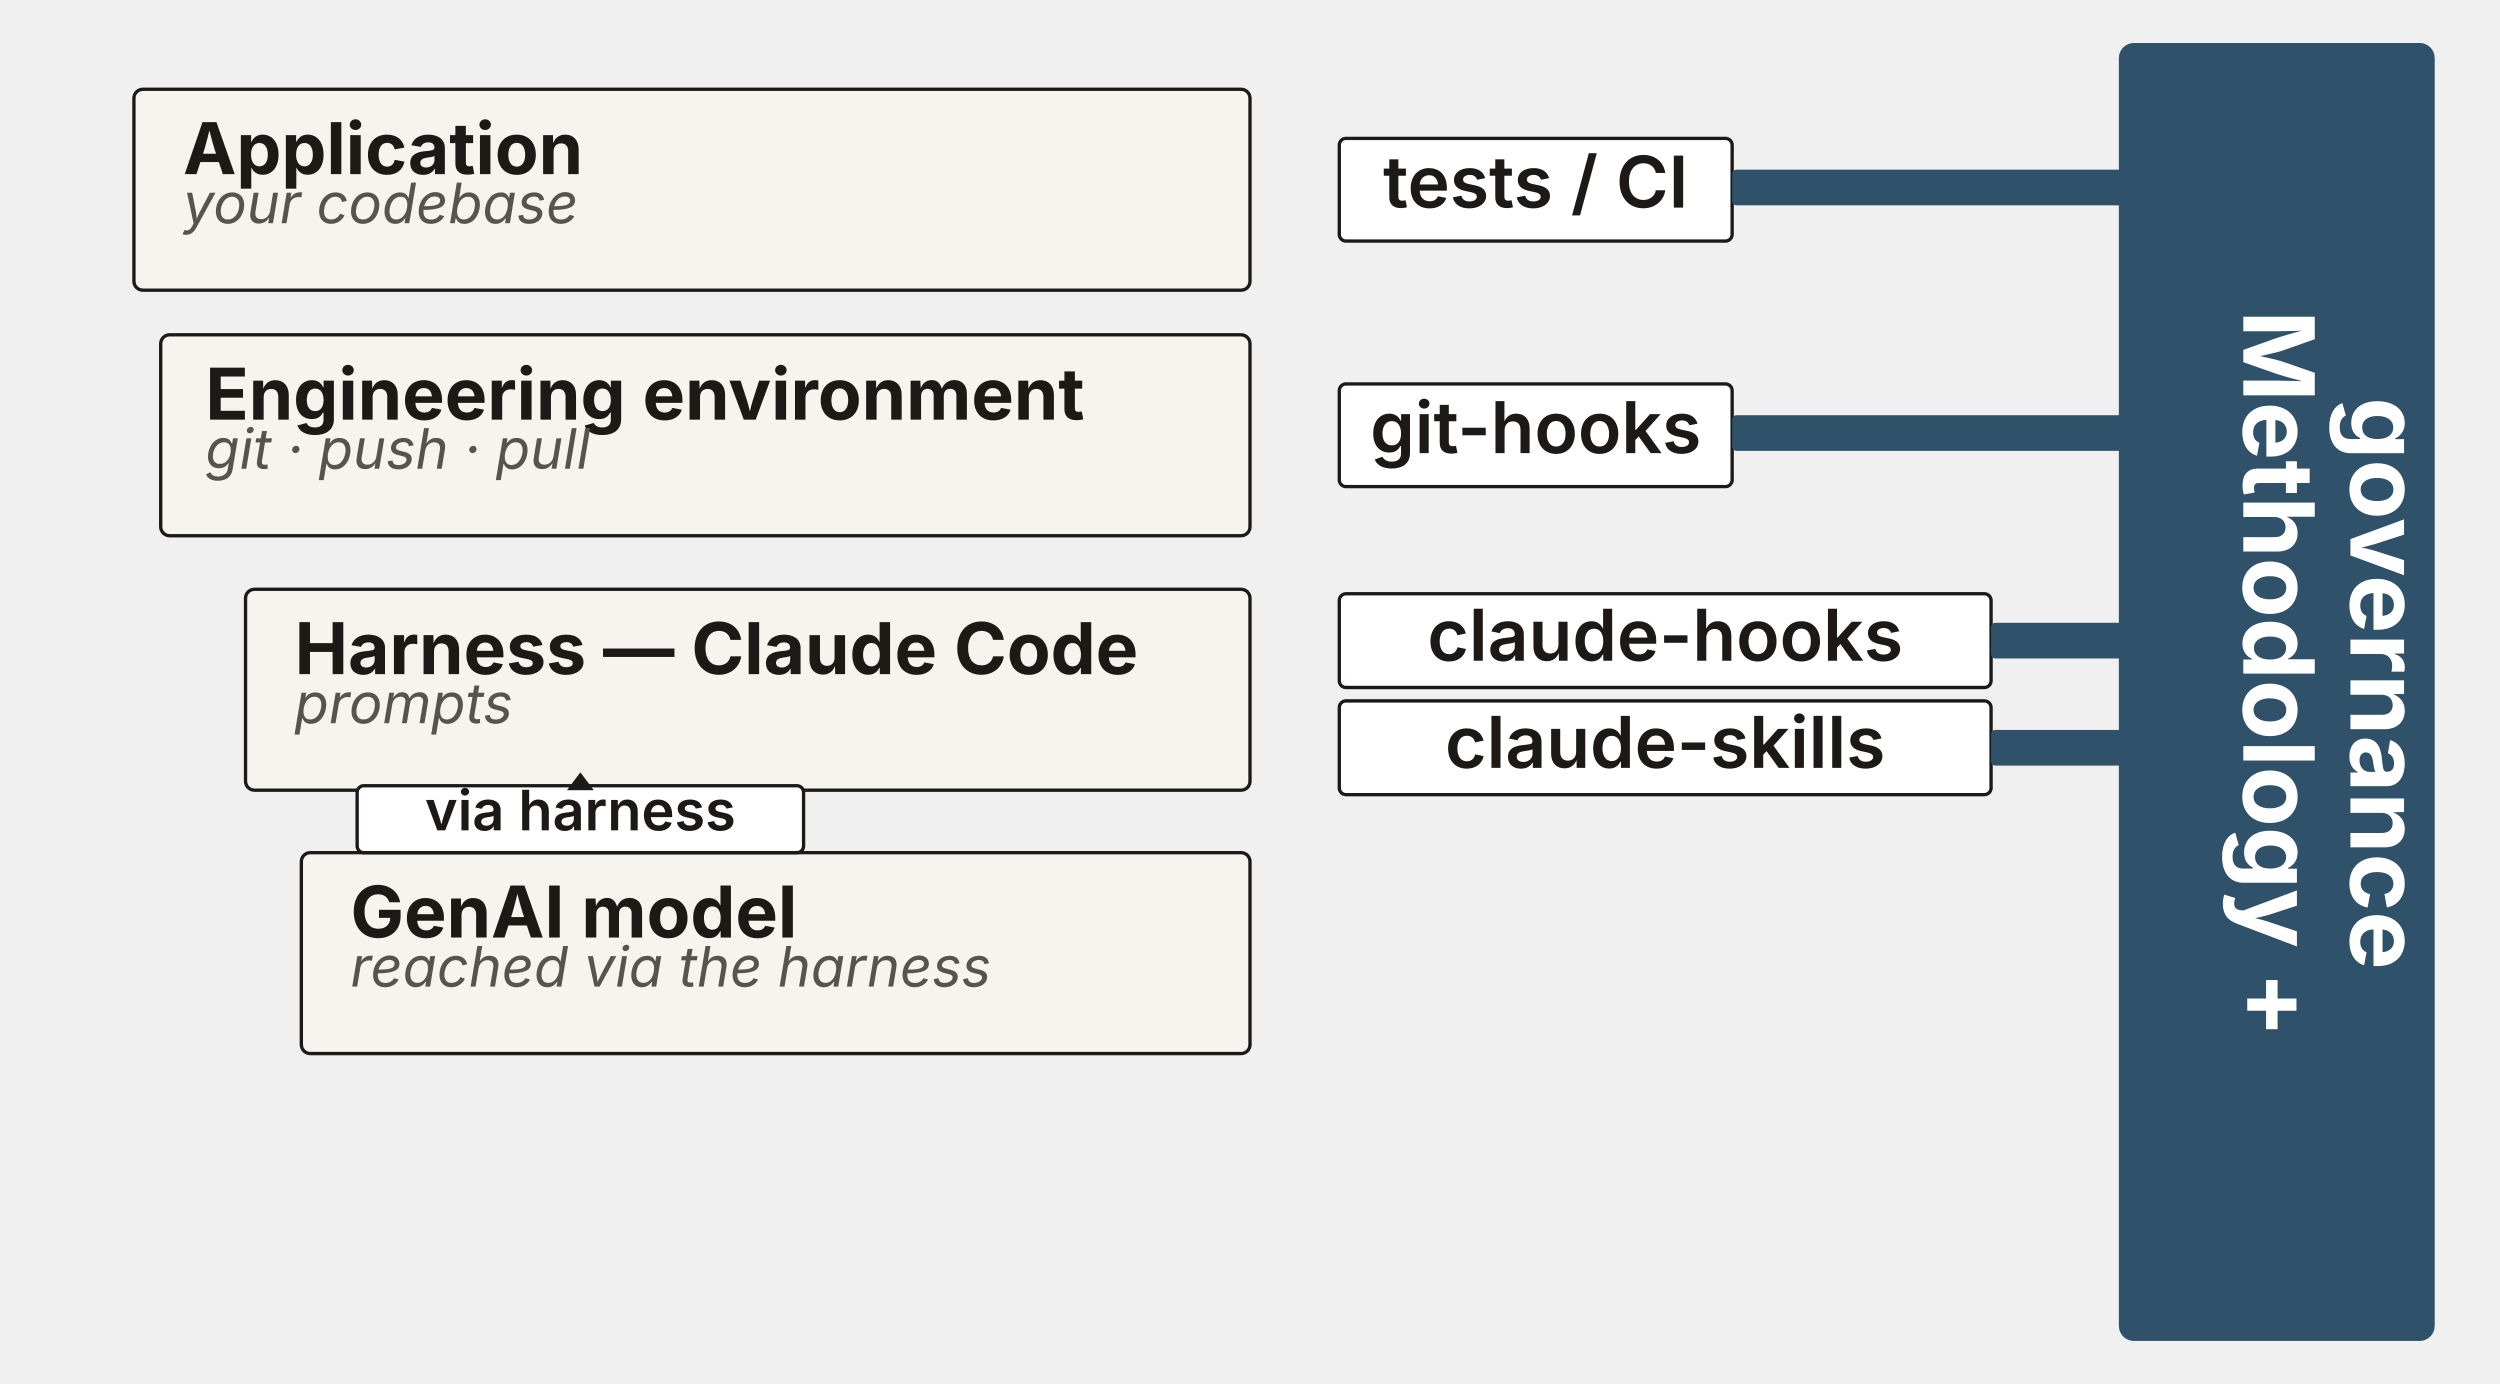
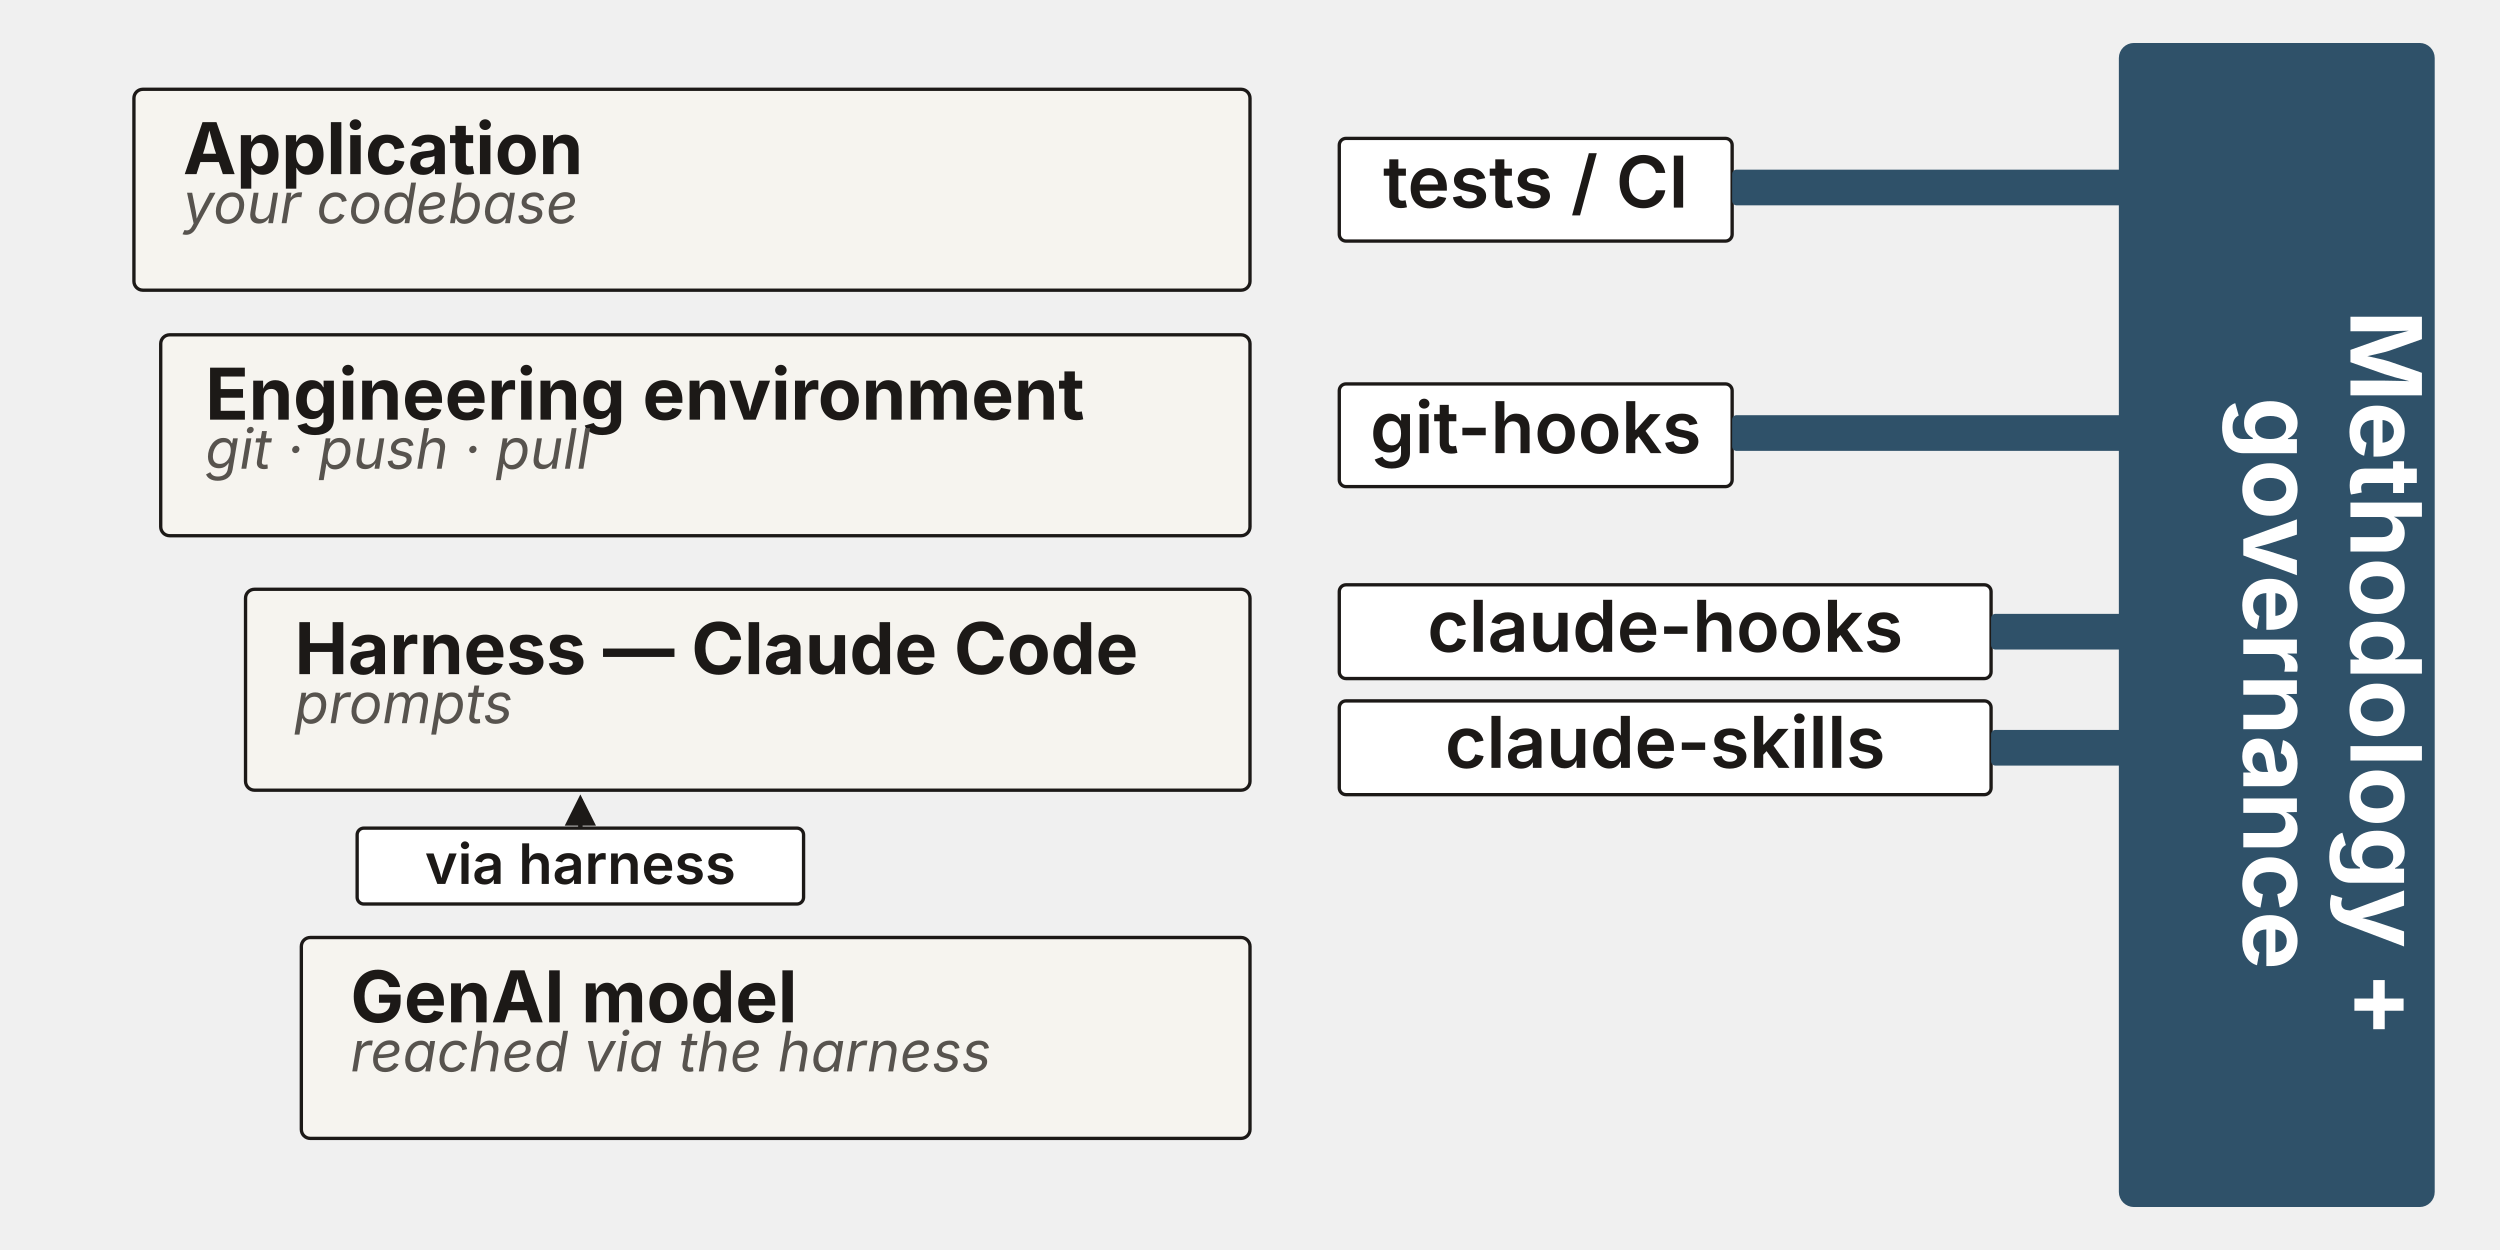
- <svg xmlns="http://www.w3.org/2000/svg" viewBox="0 0 1120 620" width="1120" height="620" font-family="'Source Sans 3', -apple-system, 'Segoe UI', sans-serif" role="group" aria-labelledby="diagTitle diagDesc">
+ <svg xmlns="http://www.w3.org/2000/svg" viewBox="0 0 1120 560" width="1120" height="560" font-family="'Source Sans 3', -apple-system, 'Segoe UI', sans-serif" role="group" aria-labelledby="diagTitle diagDesc">
  <style>
    .block  { fill:#f6f4ef; stroke:#1c1917; stroke-width:1.5; }
    .btitle { font-size:32px; font-weight:700; fill:#1c1917; }
    .bsub   { font-size:25px; font-style:italic; fill:#57534e; }
    .tab    { fill:#ffffff; stroke:#1c1917; stroke-width:1.5; }
    .tablbl { font-size:32px; font-weight:600; fill:#1c1917; }
    .govlbl { font-size:44px; font-weight:700; fill:#ffffff; }
    .intlbl { font-size:25px; font-weight:600; fill:#1c1917; }
  </style>
+   <defs>
+     <marker id="asl-ah" viewBox="0 0 10 10" refX="8.5" refY="5" markerWidth="7" markerHeight="7" orient="auto-start-reverse">
+       <path d="M0,0 L10,5 L0,10 z" fill="#1c1917" />
+     </marker>
+   </defs>
  <rect class="block" x="60" y="40" width="500" height="90" rx="4" />
  <text class="btitle" x="82" y="78">Application</text>
  <text class="bsub" x="82" y="100">your codebase</text>
  <rect class="block" x="72" y="150" width="488" height="90" rx="4" />
  <text class="btitle" x="92" y="188">Engineering environment</text>
  <text class="bsub" x="92" y="210">git · push · pull</text>
  <rect class="block" x="110" y="264" width="450" height="90" rx="4" />
  <text class="btitle" x="132" y="302">Harness — Claude Code</text>
  <text class="bsub" x="132" y="324">prompts</text>
-   <rect class="block" x="135" y="382" width="425" height="90" rx="4" />
-   <text class="btitle" x="157" y="420">GenAI model</text>
-   <text class="bsub" x="157" y="442">reached via the harness</text>
-   <rect class="tab" x="160" y="352" width="200" height="30" rx="3" />
-   <text class="intlbl" x="260" y="372" text-anchor="middle">via harness</text>
-   <path d="M260 346 l6 8 h-12 z" fill="#1c1917" />
+   <rect class="block" x="135" y="420" width="425" height="90" rx="4" />
+   <text class="btitle" x="157" y="458">GenAI model</text>
+   <text class="bsub" x="157" y="480">reached via the harness</text>
+   <rect class="tab" x="160" y="371" width="200" height="34" rx="3" />
+   <text class="intlbl" x="260" y="396" text-anchor="middle">via harness</text>
+   <line x1="260" y1="371" x2="260" y2="358" stroke="#1c1917" stroke-width="2" marker-end="url(#asl-ah)" />
  <rect class="tab" x="600" y="62" width="176" height="46" rx="3" />
  <text class="tablbl" x="688" y="93" text-anchor="middle">tests / CI</text>
  <rect class="tab" x="600" y="172" width="176" height="46" rx="3" />
  <text class="tablbl" x="688" y="203" text-anchor="middle">git-hooks</text>
-   <rect class="tab" x="600" y="266" width="292" height="42" rx="3" />
-   <text class="tablbl" x="746" y="296" text-anchor="middle">claude-hooks</text>
+   <rect class="tab" x="600" y="262" width="292" height="42" rx="3" />
+   <text class="tablbl" x="746" y="292" text-anchor="middle">claude-hooks</text>
  <rect class="tab" x="600" y="314" width="292" height="42" rx="3" />
  <text class="tablbl" x="746" y="344" text-anchor="middle">claude-skills</text>
  <g fill="#2f5169">
    <rect x="776" y="76" width="180" height="16" rx="2" />
    <rect x="776" y="186" width="180" height="16" rx="2" />
-     <rect x="892" y="279" width="64" height="16" rx="2" />
+     <rect x="892" y="275" width="64" height="16" rx="2" />
    <rect x="892" y="327" width="64" height="16" rx="2" />
  </g>
-   <rect x="950" y="20" width="140" height="580" rx="6" fill="#2f5169" stroke="#2f5169" stroke-width="1.5" />
-   <text class="govlbl" x="0" y="0" text-anchor="start" transform="translate(1005 139) rotate(90)">Methodology +</text>
-   <text class="govlbl" x="0" y="0" text-anchor="start" transform="translate(1053 178) rotate(90)">governance</text>
+   <rect x="950" y="20" width="140" height="520" rx="6" fill="#2f5169" stroke="#2f5169" stroke-width="1.5" />
+   <text class="govlbl" x="0" y="0" text-anchor="start" transform="translate(1053 139) rotate(90)">Methodology +</text>
+   <text class="govlbl" x="0" y="0" text-anchor="start" transform="translate(1005 178) rotate(90)">governance</text>
</svg>
